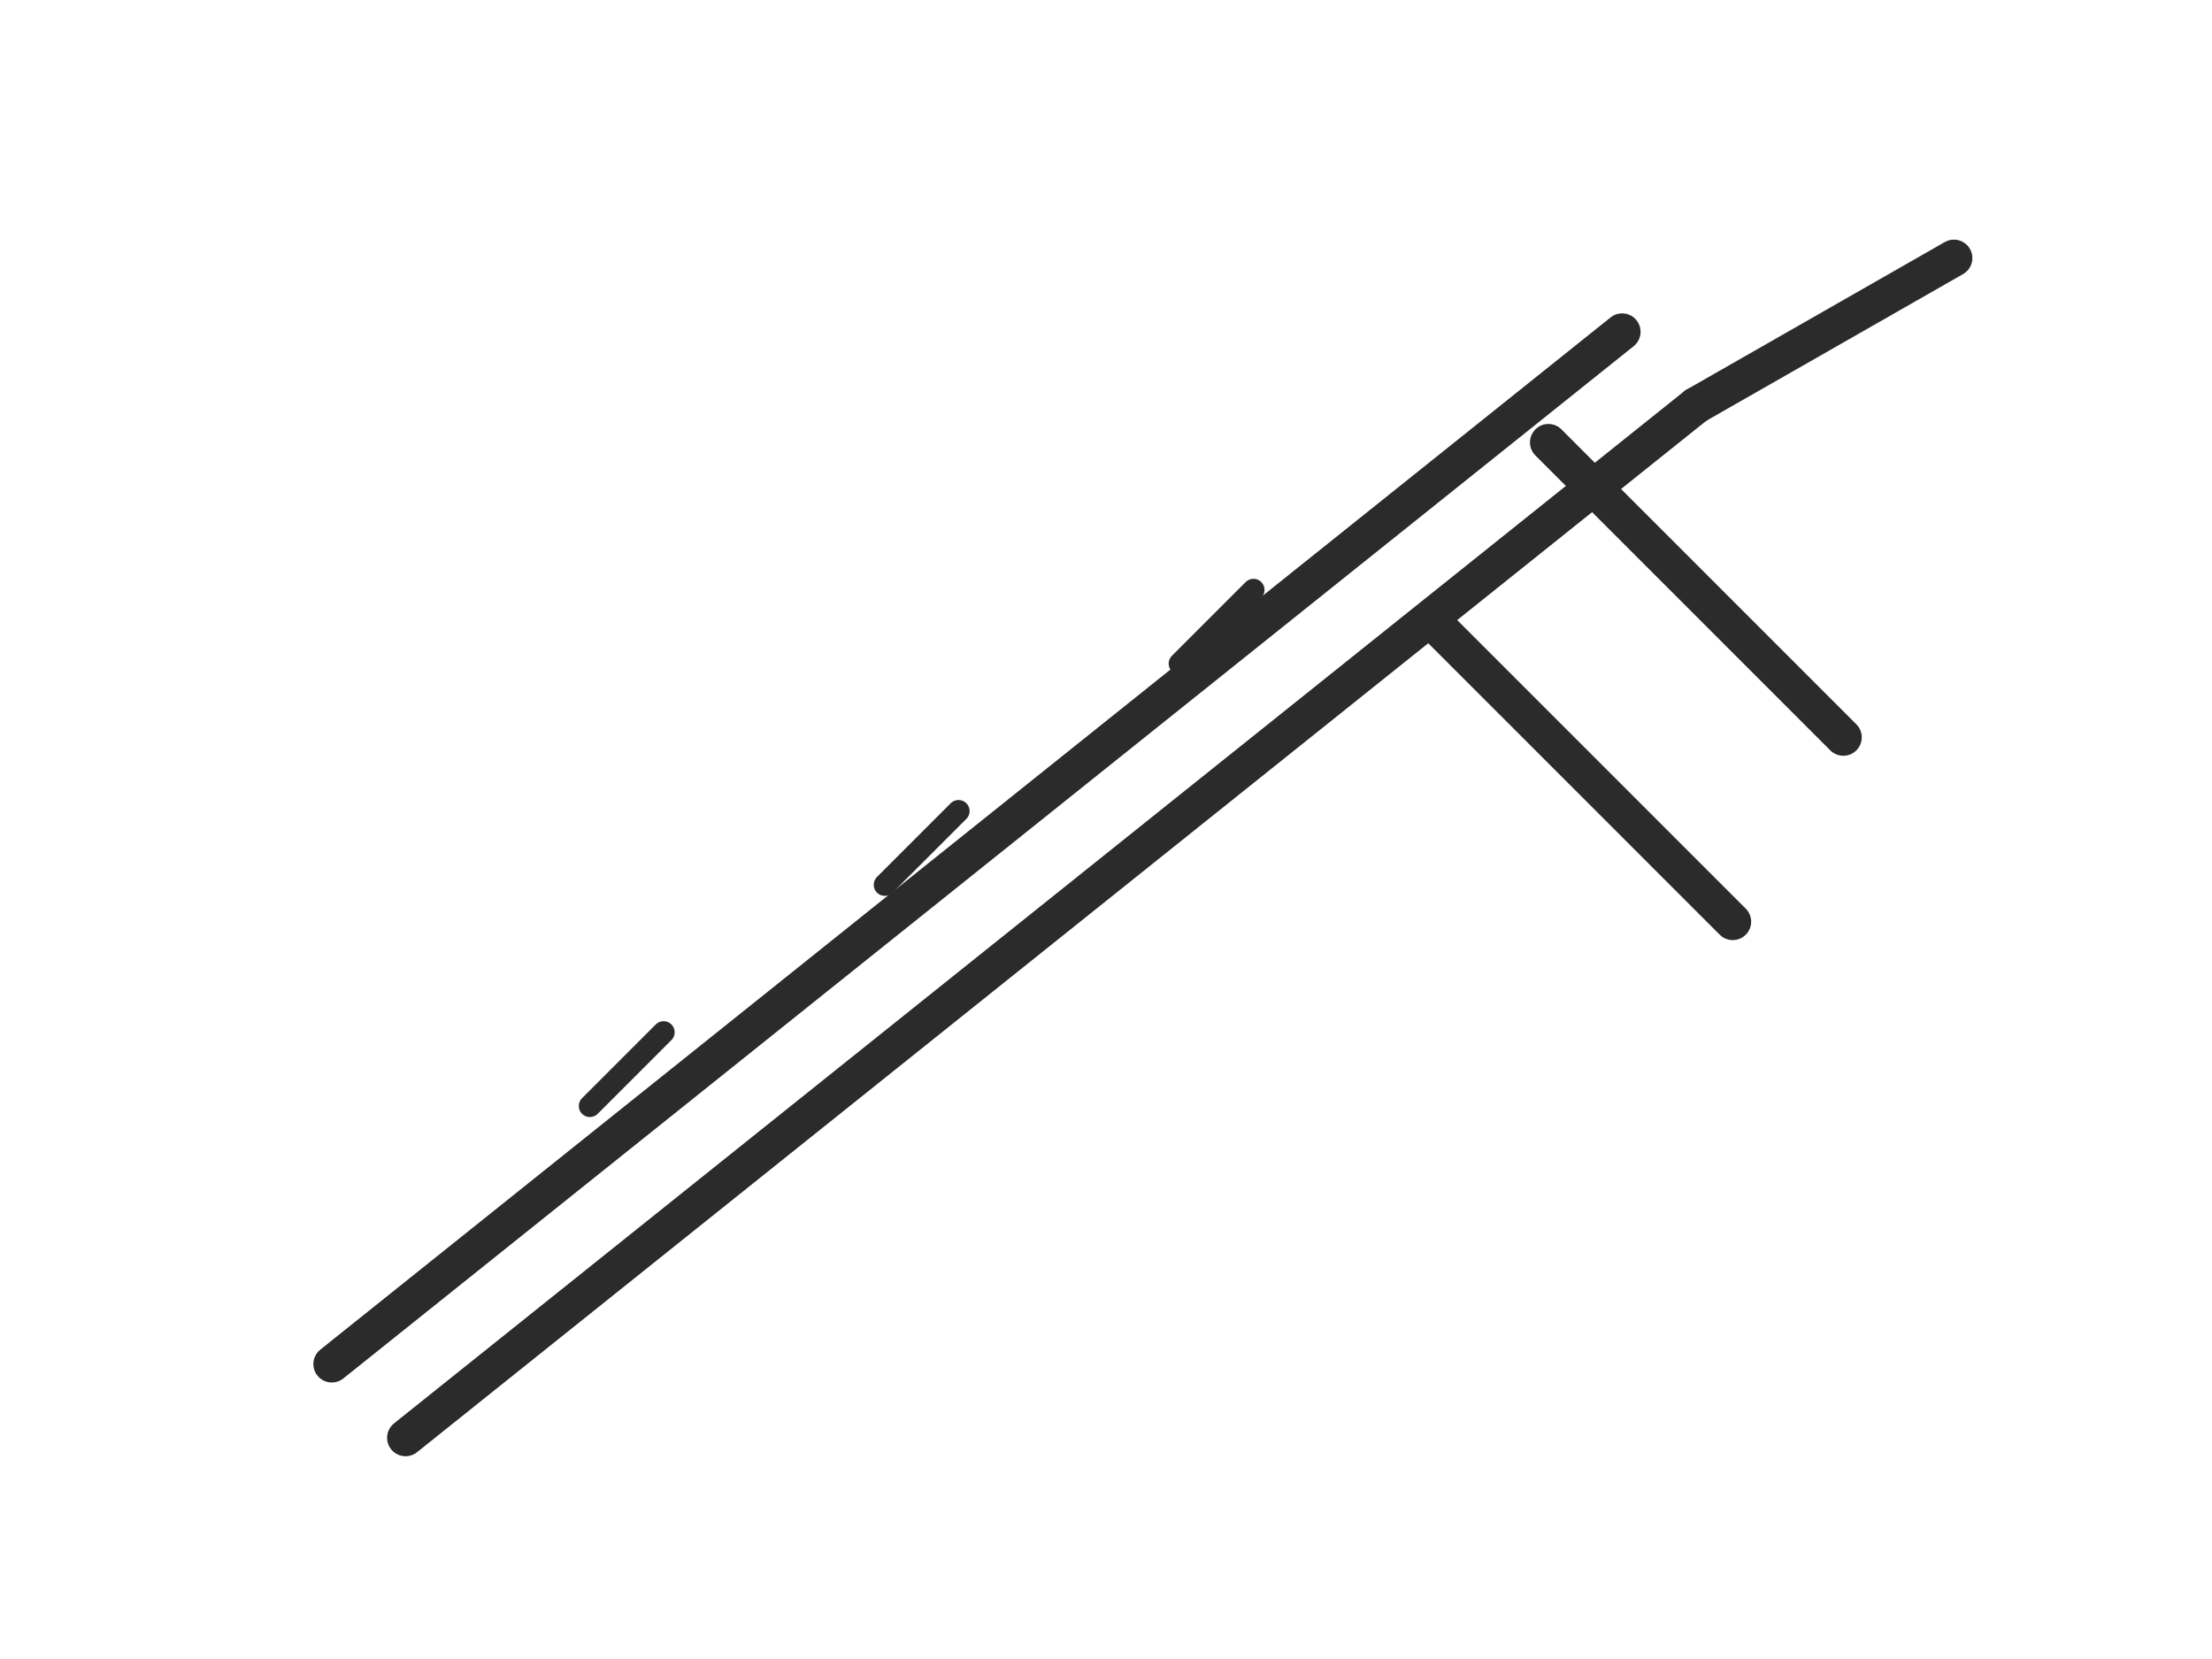
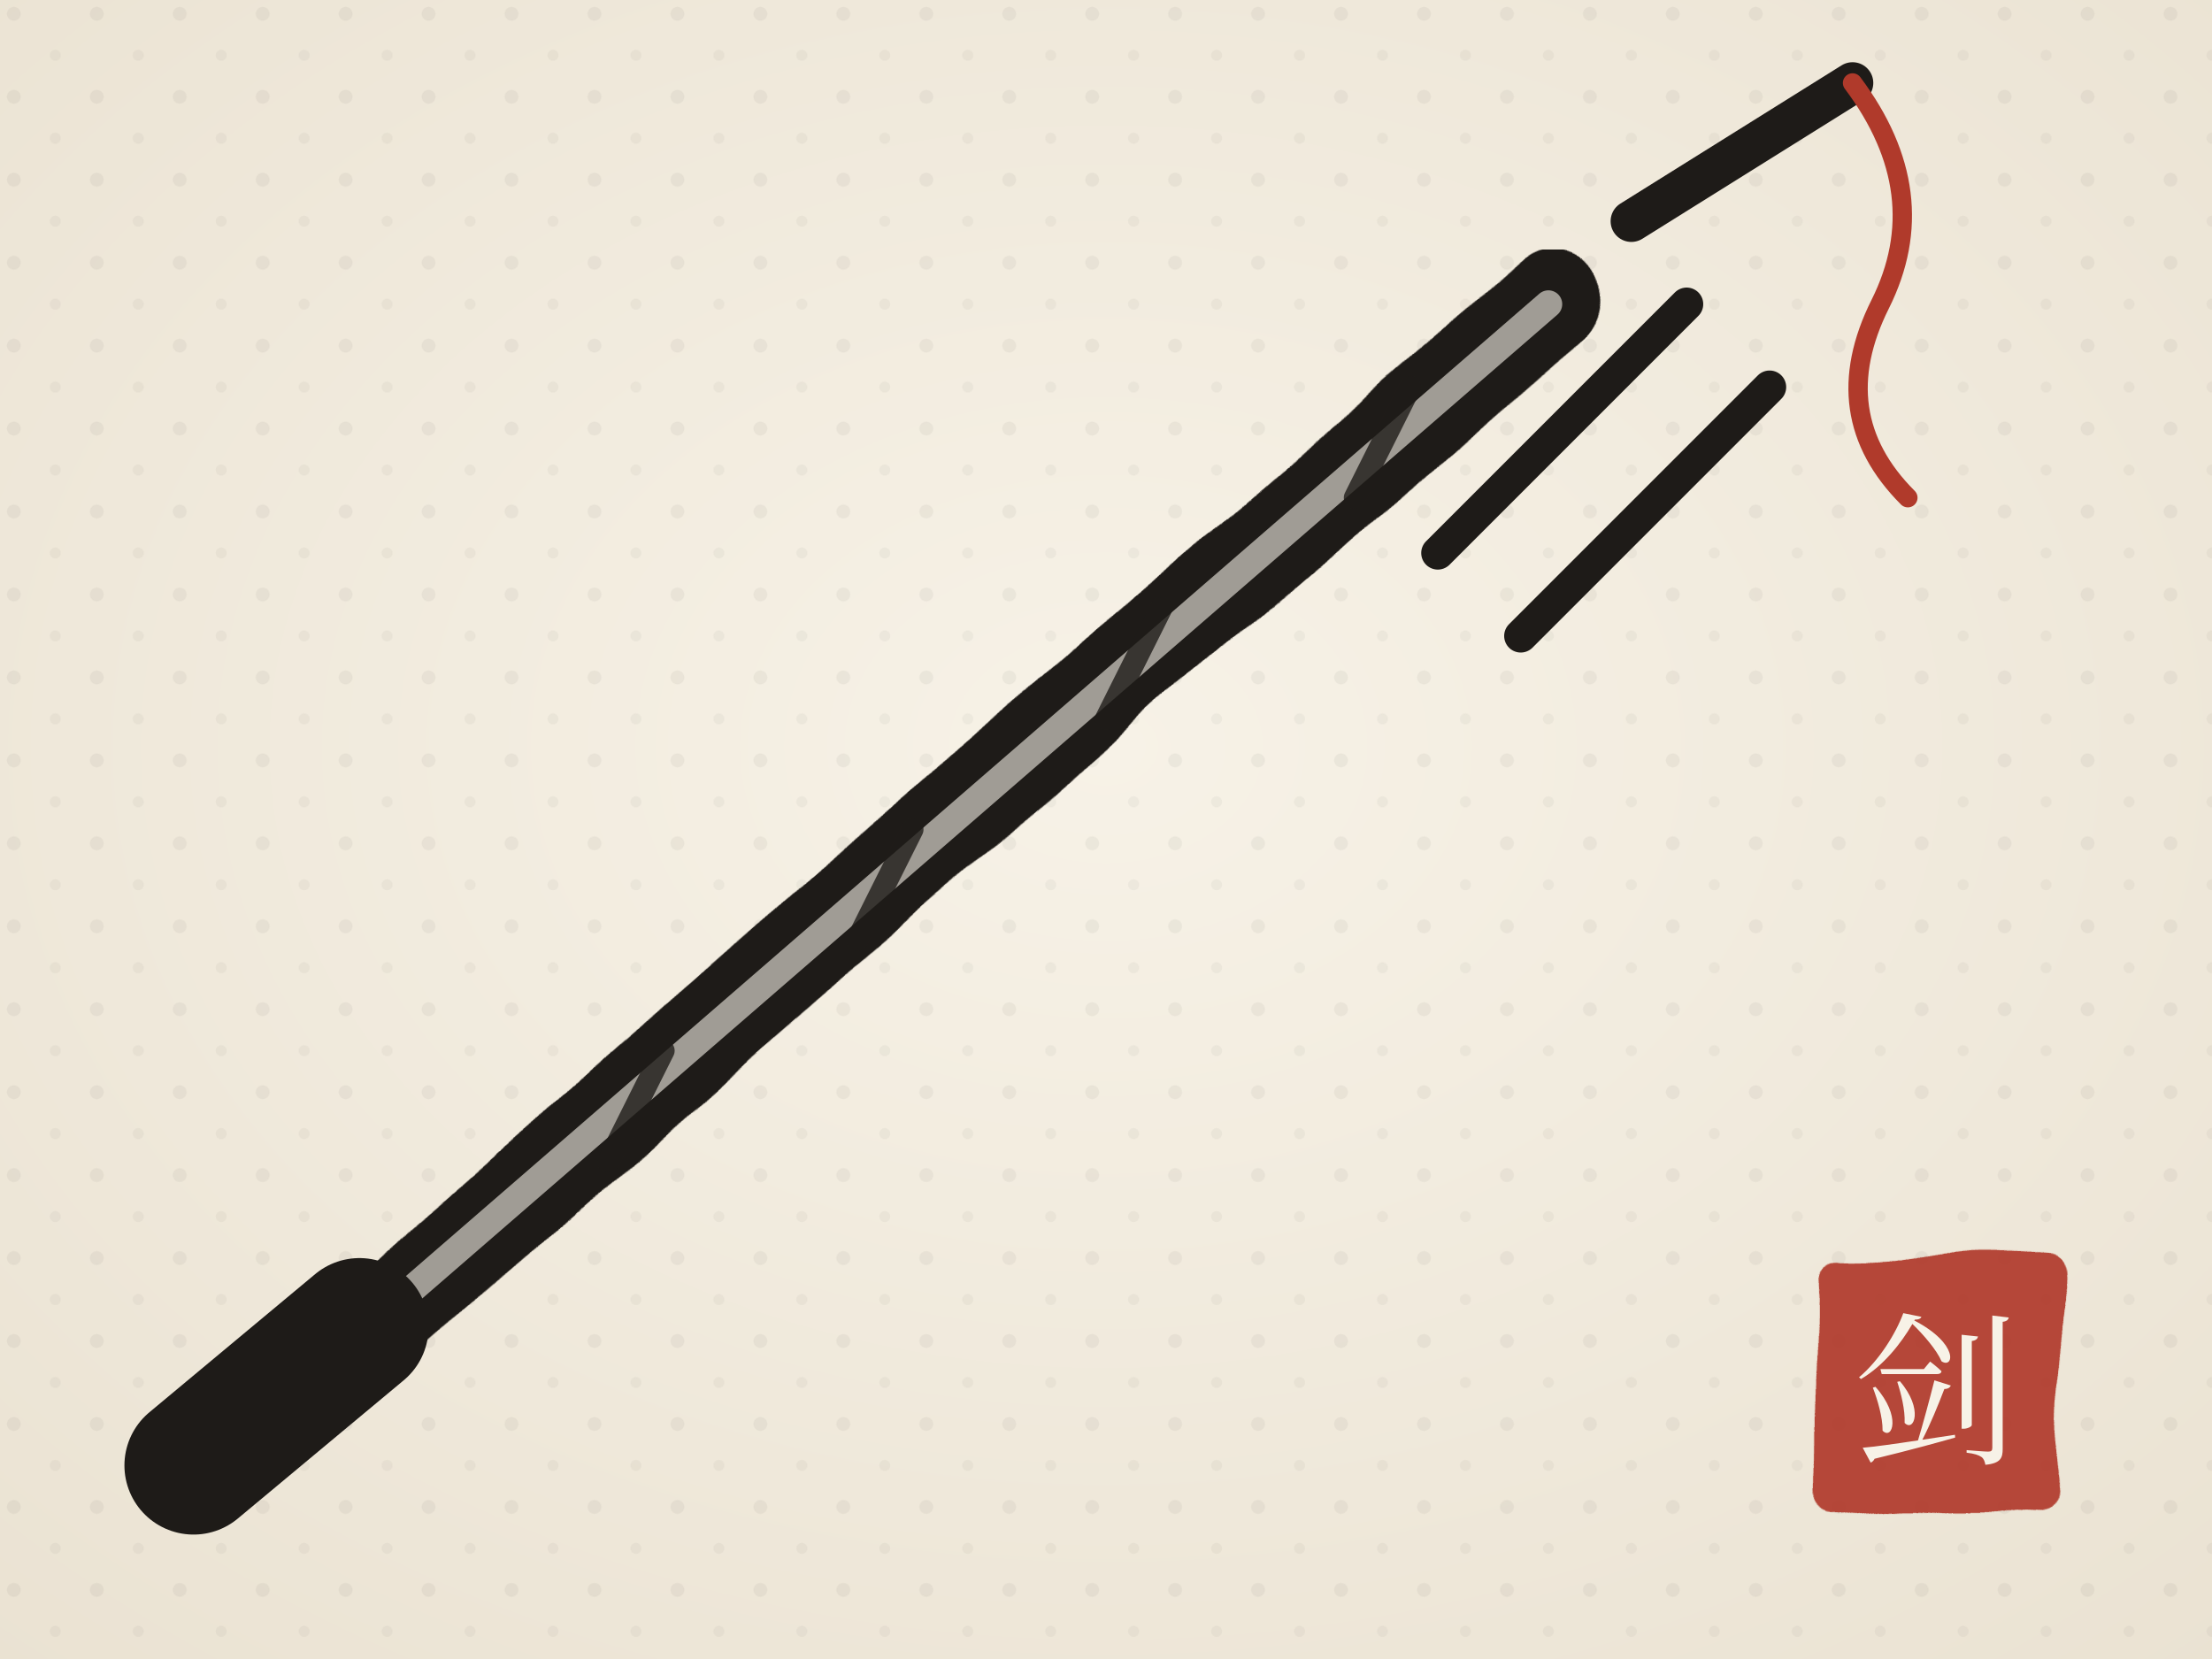
- <svg xmlns="http://www.w3.org/2000/svg" viewBox="0 0 120 90" fill="none" stroke="#2b2b2b" stroke-width="2" stroke-linecap="round" stroke-linejoin="round">
-   <path d="M18 74 L88 18" />
-   <path d="M22 78 L92 22" />
-   <path d="M78 34 L94 50" />
-   <path d="M84 24 L100 40" />
-   <path d="M92 22 L106 14" />
-   <path d="M32 60 L36 56 M48 48 L52 44 M64 36 L68 32" stroke-width="1.2" />
+ <svg xmlns="http://www.w3.org/2000/svg" viewBox="0 0 160 120" role="img">
+   <defs>
+     <filter id="rough" x="-5%" y="-5%" width="110%" height="110%">
+       <feTurbulence type="fractalNoise" baseFrequency="0.05" numOctaves="3" seed="7" result="n" />
+       <feDisplacementMap in="SourceGraphic" in2="n" scale="2.2" xChannelSelector="R" yChannelSelector="G" />
+     </filter>
+     <filter id="bleed" x="-10%" y="-10%" width="120%" height="120%">
+       <feTurbulence type="fractalNoise" baseFrequency="0.035" numOctaves="2" seed="3" result="n" />
+       <feDisplacementMap in="SourceGraphic" in2="n" scale="5" xChannelSelector="R" yChannelSelector="G" />
+       <feGaussianBlur stdDeviation="0.6" />
+     </filter>
+     <filter id="wash" x="-20%" y="-20%" width="140%" height="140%">
+       <feGaussianBlur stdDeviation="2.4" />
+     </filter>
+     <filter id="mist" x="-20%" y="-20%" width="140%" height="140%">
+       <feGaussianBlur stdDeviation="7" />
+     </filter>
+     <radialGradient id="paper" cx="50%" cy="45%" r="75%">
+       <stop offset="0" stop-color="#F7F2E7" />
+       <stop offset="1" stop-color="#EAE2D2" />
+     </radialGradient>
+     <pattern id="grain" width="6" height="6" patternUnits="userSpaceOnUse">
+       <circle cx="1" cy="1" r=".5" fill="#1E1B18" opacity=".05" />
+       <circle cx="4" cy="4" r=".4" fill="#1E1B18" opacity=".04" />
+     </pattern>
+   </defs>
+   <rect width="160" height="120" fill="url(#paper)" />
+   <rect width="160" height="120" fill="url(#grain)" />
+   <path d="M22 100 L112 22" stroke="#1E1B18" stroke-width="7" stroke-linecap="round" filter="url(#rough)" />
+   <path d="M22 100 L112 22" stroke="#F7F2E7" stroke-width="2" stroke-linecap="round" opacity=".6" />
+   <g fill="none" stroke="#1E1B18" stroke-linecap="round" stroke-linejoin="round" stroke-width="1.6">
+     <path d="M44 84 L48 76 M62 68 L66 60 M80 52 L84 44 M98 36 L102 28" opacity=".8" />
+     <path d="M104 40 L122 22 M110 46 L128 28" stroke-width="2.4" />
+     <path d="M118 16 L134 6" stroke-width="3" />
+     <path d="M134 6 Q140 14 136 22 Q132 30 138 36" stroke="#B03A2B" stroke-width="1.4" />
+   </g>
+   <path d="M14 106 L26 96" stroke="#1E1B18" stroke-width="10" stroke-linecap="round" />
+   <g transform="translate(140 100)">
+     <rect x="-9" y="-9" width="18" height="18" rx="1.5" fill="#B03A2B" opacity=".92" filter="url(#rough)" />
+     <text x="0" y="5" text-anchor="middle" font-size="12" font-family="'Songti SC','Noto Serif CJK SC',serif" fill="#F7F2E7">剑</text>
+   </g>
</svg>
